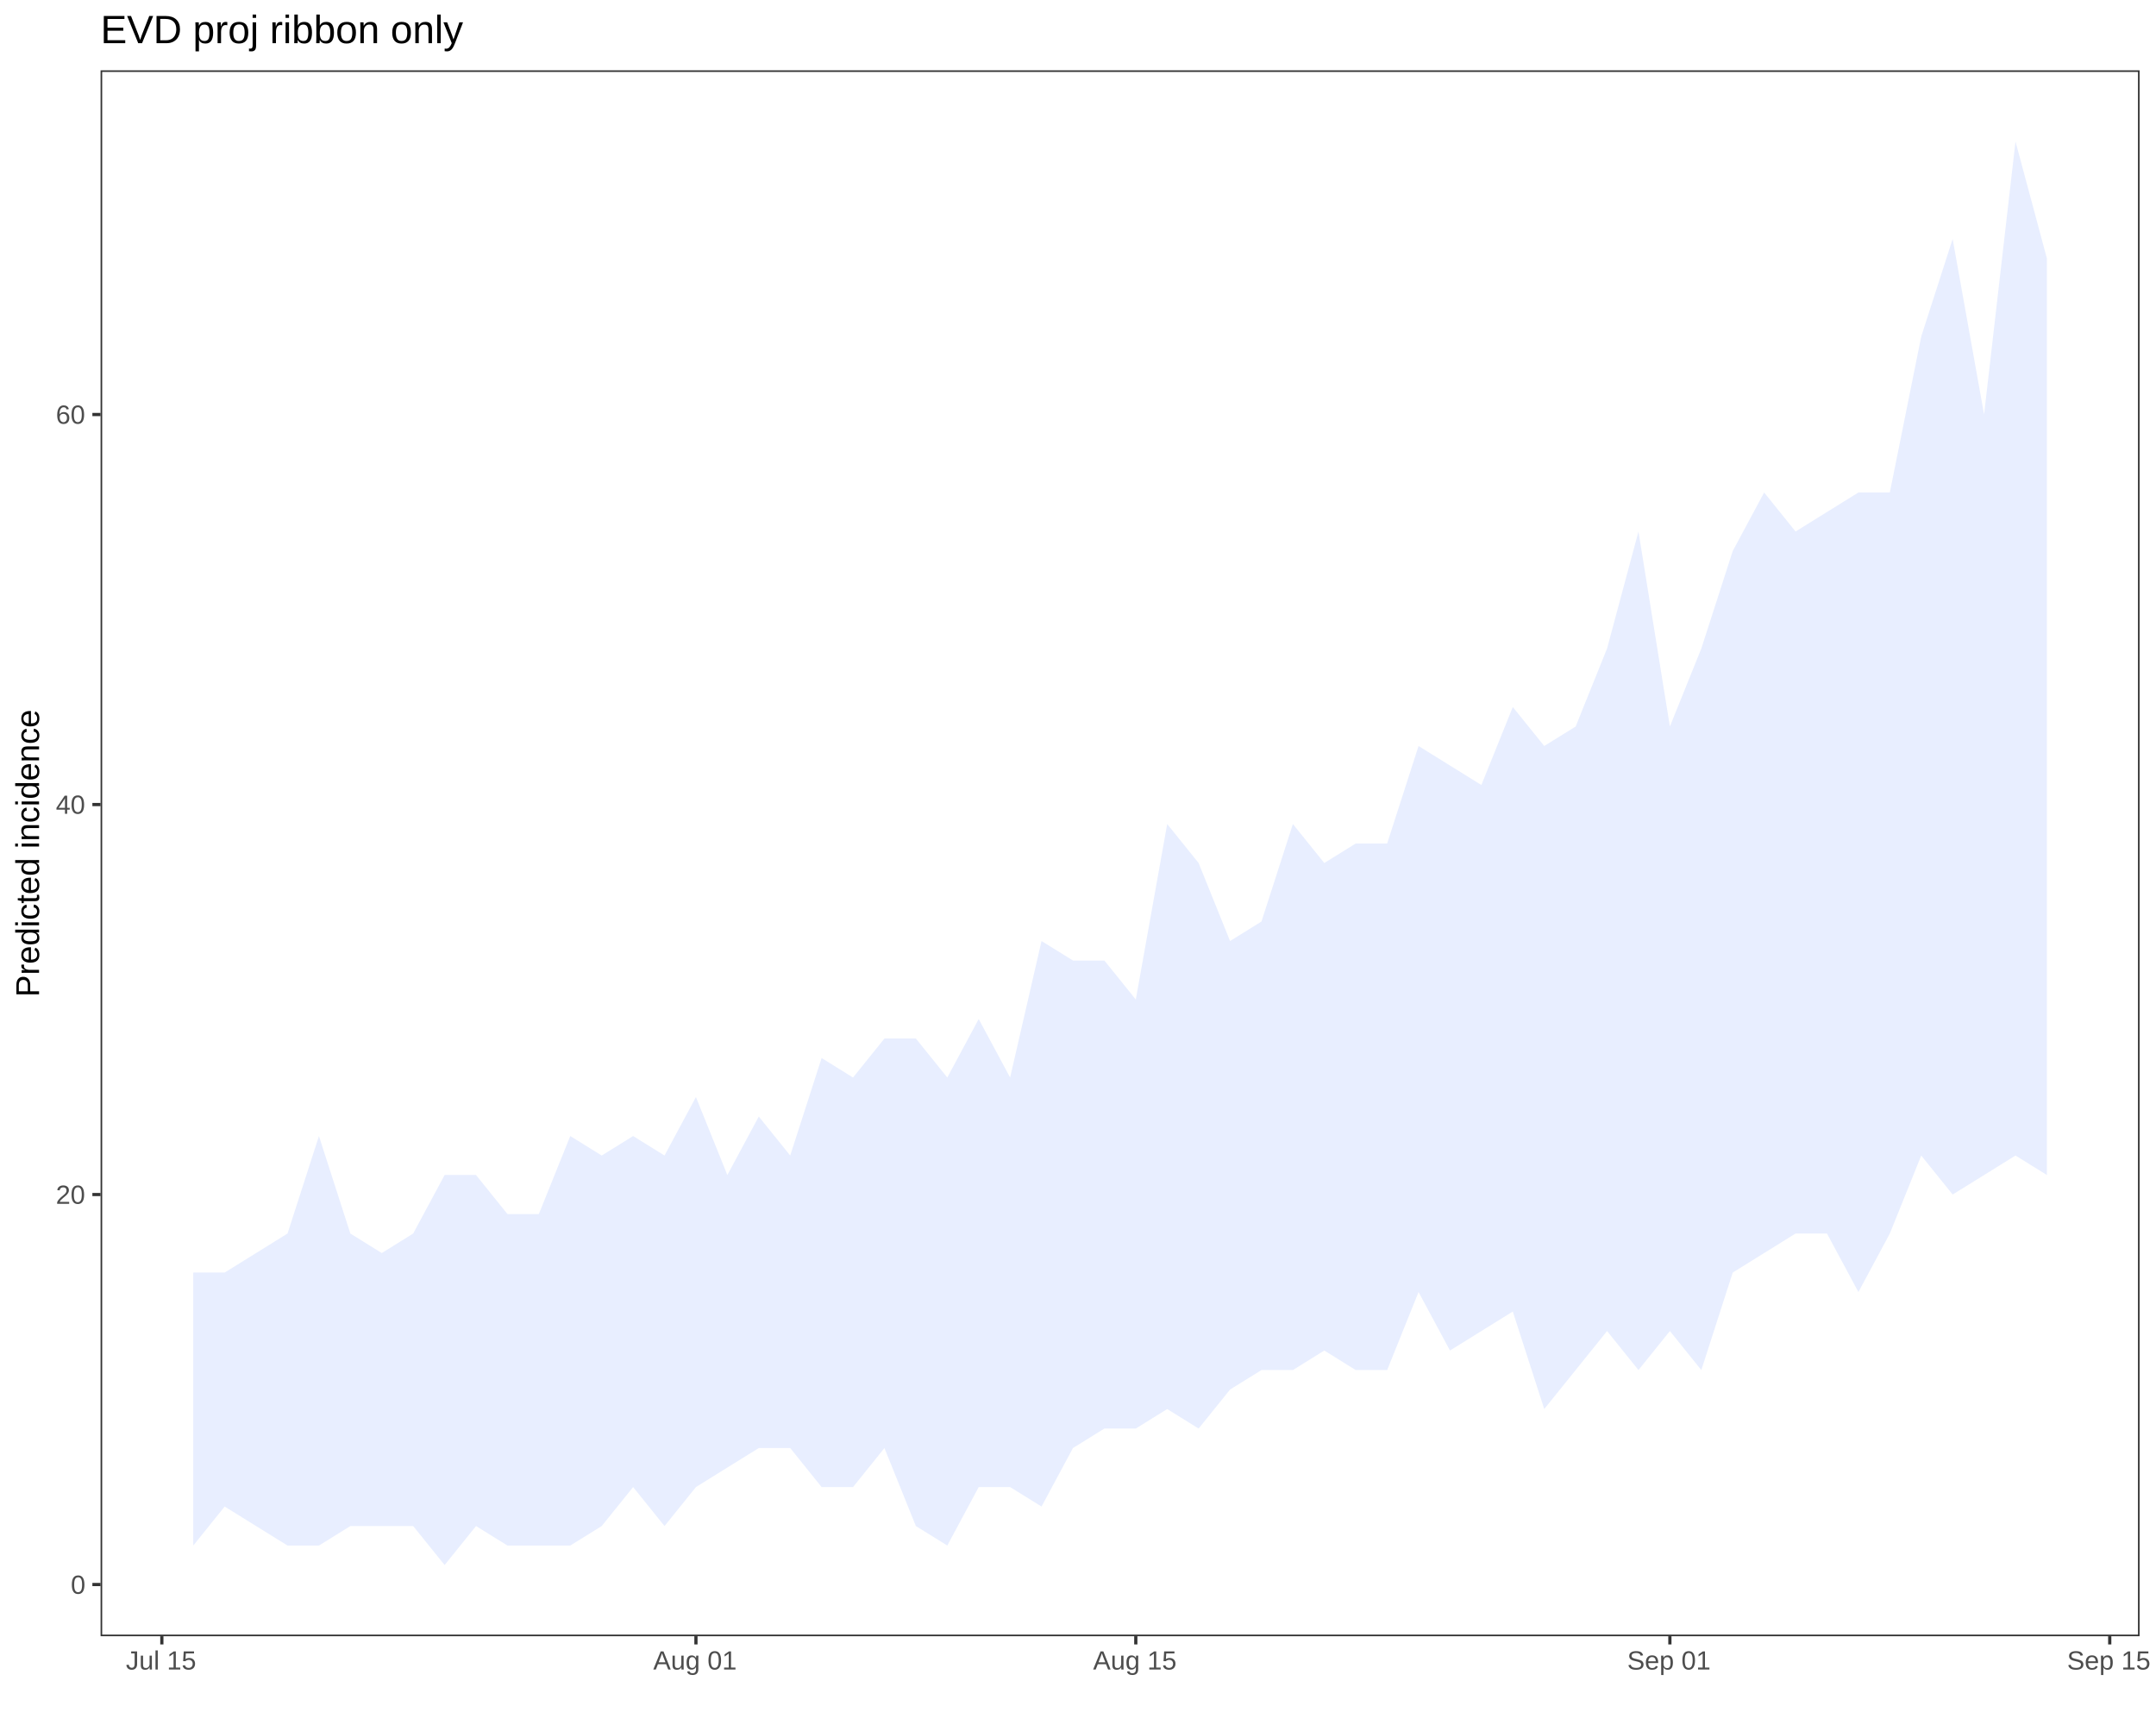
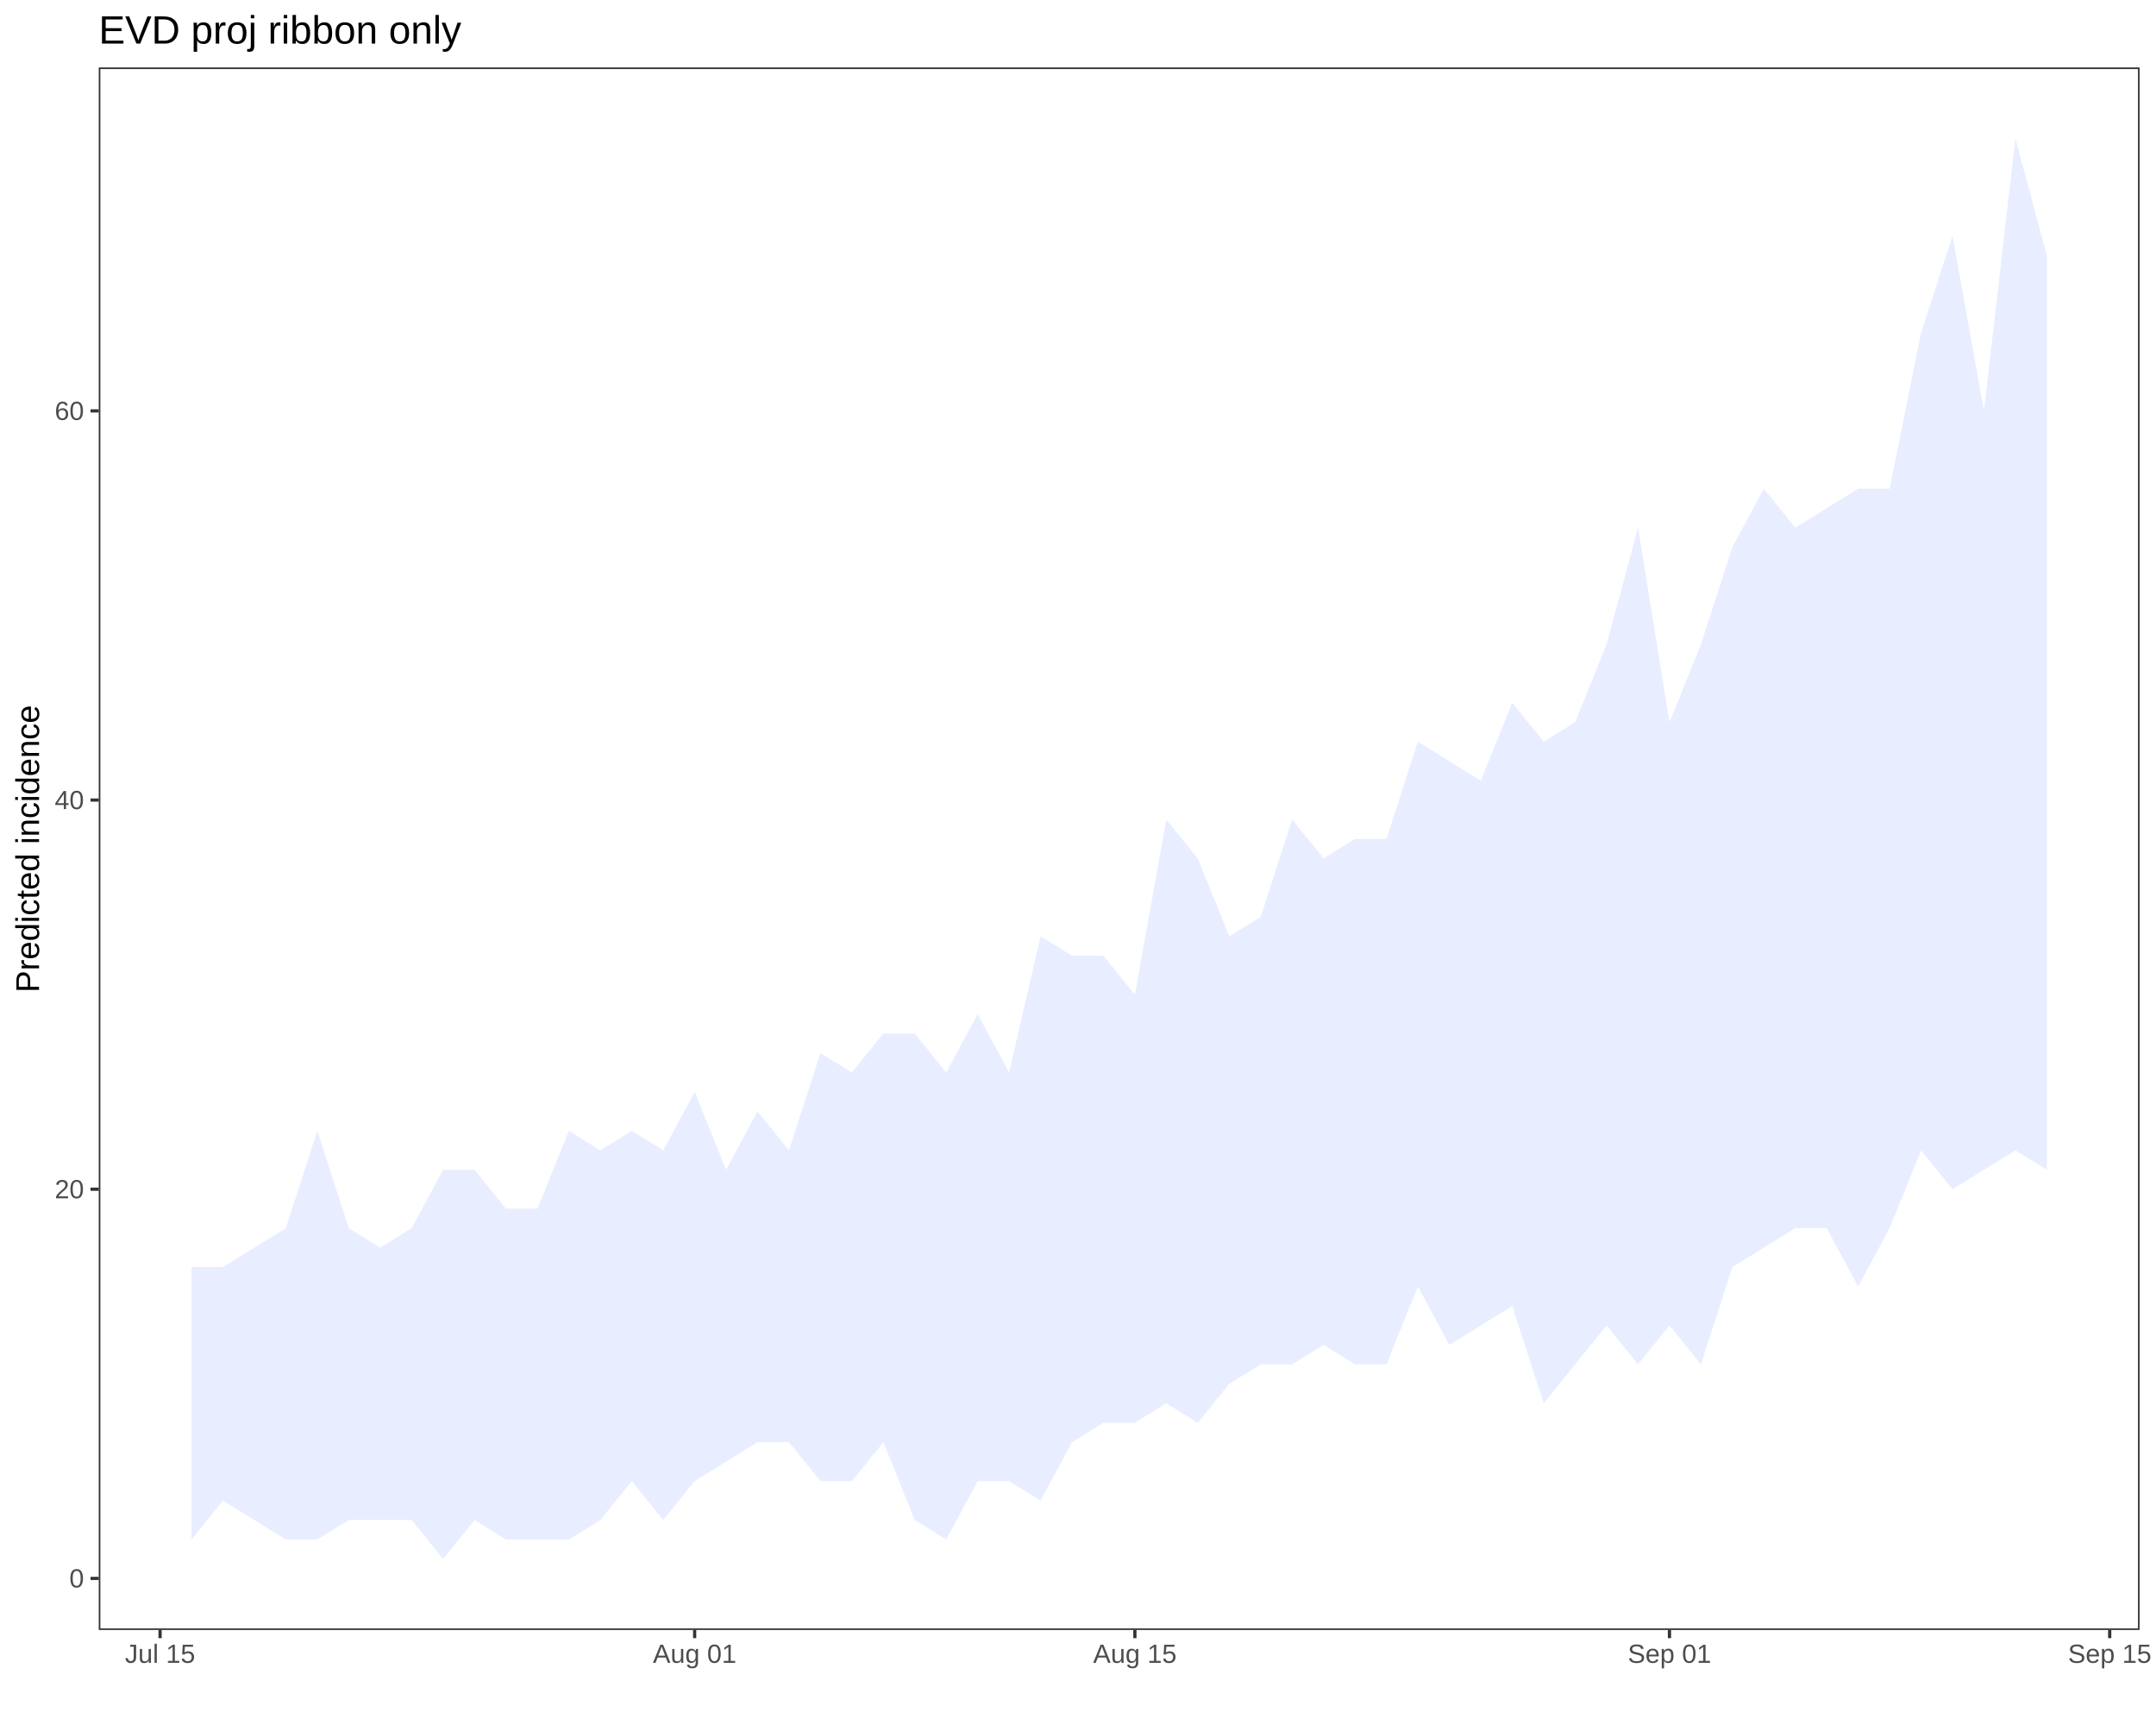
<svg xmlns="http://www.w3.org/2000/svg" viewBox="0 0 720.00 576.00">
  <defs>
    <style type="text/css">
-     line, polyline, path, rect, circle {
+     line, polyline, polygon, path, rect, circle {
      fill: none;
      stroke: #000000;
      stroke-linecap: round;
      stroke-linejoin: round;
      stroke-miterlimit: 10.00;
    }
  </style>
  </defs>
  <rect width="100%" height="100%" style="stroke: none; fill: #FFFFFF;" />
  <rect x="0.00" y="0.00" width="720.00" height="576.00" style="stroke-width: 1.07; stroke: #FFFFFF; fill: #FFFFFF;" />
  <defs>
-     <clipPath id="cpMzMuNTg4N3w3MTQuNTIxfDU0Ni4zNnwyMy40NzY3">
-       <rect x="33.59" y="23.48" width="680.93" height="522.88" />
+     <clipPath id="cpMzIuOTh8NzE0LjUyfDU0NC4yN3wyMi41Mg==">
+       <rect x="32.98" y="22.52" width="681.54" height="521.75" />
    </clipPath>
  </defs>
-   <rect x="33.59" y="23.48" width="680.93" height="522.88" style="stroke-width: 1.07; stroke: none; fill: #FFFFFF;" clip-path="url(#cpMzMuNTg4N3w3MTQuNTIxfDU0Ni4zNnwyMy40NzY3)" />
-   <polyline points="64.54,424.92 75.03,424.92 85.52,418.41 96.02,411.89 106.51,379.34 117.00,411.89 127.49,418.41 137.98,411.89 148.48,392.36 158.97,392.36 169.46,405.38 179.95,405.38 190.44,379.34 200.94,385.85 211.43,379.34 221.92,385.85 232.41,366.31 242.90,392.36 253.40,372.82 263.89,385.85 274.38,353.29 284.87,359.80 295.36,346.78 305.86,346.78 316.35,359.80 326.84,340.27 337.33,359.80 347.82,314.22 358.32,320.73 368.81,320.73 379.30,333.76 389.79,275.15 400.28,288.17 410.78,314.22 421.27,307.71 431.76,275.15 442.25,288.17 452.74,281.66 463.24,281.66 473.73,249.10 484.22,255.62 494.71,262.13 505.20,236.08 515.70,249.10 526.19,242.59 536.68,216.55 547.17,177.48 557.66,242.59 568.16,216.55 578.65,183.99 589.14,164.45 599.63,177.48 610.12,170.96 620.62,164.45 631.11,164.45 641.60,112.36 652.09,79.80 662.59,138.41 673.08,47.24 683.57,86.31 683.57,392.36 673.08,385.85 662.59,392.36 652.09,398.87 641.60,385.85 631.11,411.89 620.62,431.43 610.12,411.89 599.63,411.89 589.14,418.41 578.65,424.92 568.16,457.48 557.66,444.45 547.17,457.48 536.68,444.45 526.19,457.48 515.70,470.50 505.20,437.94 494.71,444.45 484.22,450.96 473.73,431.43 463.24,457.48 452.74,457.48 442.25,450.96 431.76,457.48 421.27,457.48 410.78,463.99 400.28,477.01 389.79,470.50 379.30,477.01 368.81,477.01 358.32,483.52 347.82,503.06 337.33,496.55 326.84,496.55 316.35,516.08 305.86,509.57 295.36,483.52 284.87,496.55 274.38,496.55 263.89,483.52 253.40,483.52 242.90,490.03 232.41,496.55 221.92,509.57 211.43,496.55 200.94,509.57 190.44,516.08 179.95,516.08 169.46,516.08 158.97,509.57 148.48,522.59 137.98,509.57 127.49,509.57 117.00,509.57 106.51,516.08 96.02,516.08 85.52,509.57 75.03,503.06 64.54,516.08 " style="stroke-width: 1.07; stroke: none; fill: #B3C6FF; fill-opacity: 0.30;" clip-path="url(#cpMzMuNTg4N3w3MTQuNTIxfDU0Ni4zNnwyMy40NzY3)" />
-   <rect x="33.59" y="23.48" width="680.93" height="522.88" style="stroke-width: 1.07; stroke: #333333;" clip-path="url(#cpMzMuNTg4N3w3MTQuNTIxfDU0Ni4zNnwyMy40NzY3)" />
+   <rect x="32.98" y="22.52" width="681.54" height="521.75" style="stroke-width: 1.07; stroke: none; fill: #FFFFFF;" clip-path="url(#cpMzIuOTh8NzE0LjUyfDU0NC4yN3wyMi41Mg==)" />
+   <polygon points="63.96,423.09 74.46,423.09 84.96,416.60 95.46,410.10 105.96,377.61 116.47,410.10 126.97,416.60 137.47,410.10 147.97,390.61 158.47,390.61 168.97,403.60 179.47,403.60 189.97,377.61 200.48,384.11 210.98,377.61 221.48,384.11 231.98,364.62 242.48,390.61 252.98,371.11 263.48,384.11 273.99,351.62 284.49,358.12 294.99,345.12 305.49,345.12 315.99,358.12 326.49,338.63 336.99,358.12 347.50,312.64 358.00,319.13 368.50,319.13 379.00,332.13 389.50,273.65 400.00,286.65 410.50,312.64 421.01,306.14 431.51,273.65 442.01,286.65 452.51,280.15 463.01,280.15 473.51,247.66 484.01,254.16 494.52,260.66 505.02,234.66 515.52,247.66 526.02,241.16 536.52,215.17 547.02,176.19 557.52,241.16 568.03,215.17 578.53,182.68 589.03,163.19 599.53,176.19 610.03,169.69 620.53,163.19 631.03,163.19 641.54,111.21 652.04,78.72 662.54,137.20 673.04,46.24 683.54,85.22 683.54,390.61 673.04,384.11 662.54,390.61 652.04,397.10 641.54,384.11 631.03,410.10 620.53,429.59 610.03,410.10 599.53,410.10 589.03,416.60 578.53,423.09 568.03,455.58 557.52,442.59 547.02,455.58 536.52,442.59 526.02,455.58 515.52,468.58 505.02,436.09 494.52,442.59 484.01,449.08 473.51,429.59 463.01,455.58 452.51,455.58 442.01,449.08 431.51,455.58 421.01,455.58 410.50,462.08 400.00,475.07 389.50,468.58 379.00,475.07 368.50,475.07 358.00,481.57 347.50,501.06 336.99,494.57 326.49,494.57 315.99,514.06 305.49,507.56 294.99,481.57 284.49,494.57 273.99,494.57 263.48,481.57 252.98,481.57 242.48,488.07 231.98,494.57 221.48,507.56 210.98,494.57 200.48,507.56 189.97,514.06 179.47,514.06 168.97,514.06 158.47,507.56 147.97,520.56 137.47,507.56 126.97,507.56 116.47,507.56 105.96,514.06 95.46,514.06 84.96,507.56 74.46,501.06 63.96,514.06 " style="stroke-width: 1.07; stroke: none; fill: #B3C6FF; fill-opacity: 0.30;" clip-path="url(#cpMzIuOTh8NzE0LjUyfDU0NC4yN3wyMi41Mg==)" />
+   <rect x="32.98" y="22.52" width="681.54" height="521.75" style="stroke-width: 1.07; stroke: #333333;" clip-path="url(#cpMzIuOTh8NzE0LjUyfDU0NC4yN3wyMi41Mg==)" />
  <defs>
-     <clipPath id="cpMHw3MjB8NTc2fDA=">
+     <clipPath id="cpMC4wMHw3MjAuMDB8NTc2LjAwfDAuMDA=">
      <rect x="0.00" y="0.00" width="720.00" height="576.00" />
    </clipPath>
  </defs>
-   <g clip-path="url(#cpMHw3MjB8NTc2fDA=)">
-     <text x="23.65" y="532.20" style="font-size: 8.80px; fill: #4D4D4D; font-family: Liberation Sans;" textLength="5.01px" lengthAdjust="spacingAndGlyphs">0</text>
+   <g clip-path="url(#cpMC4wMHw3MjAuMDB8NTc2LjAwfDAuMDA=)">
+     <text x="23.16" y="530.08" style="font-size: 8.80px; fill: #4D4D4D; font-family: Liberation Sans;" textLength="4.89px" lengthAdjust="spacingAndGlyphs">0</text>
  </g>
-   <g clip-path="url(#cpMHw3MjB8NTc2fDA=)">
-     <text x="18.65" y="401.97" style="font-size: 8.80px; fill: #4D4D4D; font-family: Liberation Sans;" textLength="10.01px" lengthAdjust="spacingAndGlyphs">20</text>
+   <g clip-path="url(#cpMC4wMHw3MjAuMDB8NTc2LjAwfDAuMDA=)">
+     <text x="18.27" y="400.13" style="font-size: 8.80px; fill: #4D4D4D; font-family: Liberation Sans;" textLength="9.78px" lengthAdjust="spacingAndGlyphs">20</text>
  </g>
-   <g clip-path="url(#cpMHw3MjB8NTc2fDA=)">
-     <text x="18.65" y="271.73" style="font-size: 8.80px; fill: #4D4D4D; font-family: Liberation Sans;" textLength="10.01px" lengthAdjust="spacingAndGlyphs">40</text>
+   <g clip-path="url(#cpMC4wMHw3MjAuMDB8NTc2LjAwfDAuMDA=)">
+     <text x="18.27" y="270.18" style="font-size: 8.80px; fill: #4D4D4D; font-family: Liberation Sans;" textLength="9.78px" lengthAdjust="spacingAndGlyphs">40</text>
  </g>
-   <g clip-path="url(#cpMHw3MjB8NTc2fDA=)">
-     <text x="18.65" y="141.50" style="font-size: 8.80px; fill: #4D4D4D; font-family: Liberation Sans;" textLength="10.01px" lengthAdjust="spacingAndGlyphs">60</text>
+   <g clip-path="url(#cpMC4wMHw3MjAuMDB8NTc2LjAwfDAuMDA=)">
+     <text x="18.27" y="140.23" style="font-size: 8.80px; fill: #4D4D4D; font-family: Liberation Sans;" textLength="9.78px" lengthAdjust="spacingAndGlyphs">60</text>
  </g>
-   <polyline points="30.85,529.10 33.59,529.10 " style="stroke-width: 1.07; stroke: #333333; stroke-linecap: butt;" clip-path="url(#cpMHw3MjB8NTc2fDA=)" />
-   <polyline points="30.85,398.87 33.59,398.87 " style="stroke-width: 1.07; stroke: #333333; stroke-linecap: butt;" clip-path="url(#cpMHw3MjB8NTc2fDA=)" />
-   <polyline points="30.85,268.64 33.59,268.64 " style="stroke-width: 1.07; stroke: #333333; stroke-linecap: butt;" clip-path="url(#cpMHw3MjB8NTc2fDA=)" />
-   <polyline points="30.85,138.41 33.59,138.41 " style="stroke-width: 1.07; stroke: #333333; stroke-linecap: butt;" clip-path="url(#cpMHw3MjB8NTc2fDA=)" />
-   <polyline points="54.05,549.10 54.05,546.36 " style="stroke-width: 1.07; stroke: #333333; stroke-linecap: butt;" clip-path="url(#cpMHw3MjB8NTc2fDA=)" />
-   <polyline points="232.41,549.10 232.41,546.36 " style="stroke-width: 1.07; stroke: #333333; stroke-linecap: butt;" clip-path="url(#cpMHw3MjB8NTc2fDA=)" />
-   <polyline points="379.30,549.10 379.30,546.36 " style="stroke-width: 1.07; stroke: #333333; stroke-linecap: butt;" clip-path="url(#cpMHw3MjB8NTc2fDA=)" />
-   <polyline points="557.66,549.10 557.66,546.36 " style="stroke-width: 1.07; stroke: #333333; stroke-linecap: butt;" clip-path="url(#cpMHw3MjB8NTc2fDA=)" />
-   <polyline points="704.55,549.10 704.55,546.36 " style="stroke-width: 1.07; stroke: #333333; stroke-linecap: butt;" clip-path="url(#cpMHw3MjB8NTc2fDA=)" />
-   <g clip-path="url(#cpMHw3MjB8NTc2fDA=)">
-     <text x="42.04" y="557.48" style="font-size: 8.80px; fill: #4D4D4D; font-family: Liberation Sans;" textLength="24.02px" lengthAdjust="spacingAndGlyphs">Jul 15</text>
+   <polyline points="30.24,527.05 32.98,527.05 " style="stroke-width: 1.07; stroke: #333333; stroke-linecap: butt;" clip-path="url(#cpMC4wMHw3MjAuMDB8NTc2LjAwfDAuMDA=)" />
+   <polyline points="30.24,397.10 32.98,397.10 " style="stroke-width: 1.07; stroke: #333333; stroke-linecap: butt;" clip-path="url(#cpMC4wMHw3MjAuMDB8NTc2LjAwfDAuMDA=)" />
+   <polyline points="30.24,267.15 32.98,267.15 " style="stroke-width: 1.07; stroke: #333333; stroke-linecap: butt;" clip-path="url(#cpMC4wMHw3MjAuMDB8NTc2LjAwfDAuMDA=)" />
+   <polyline points="30.24,137.20 32.98,137.20 " style="stroke-width: 1.07; stroke: #333333; stroke-linecap: butt;" clip-path="url(#cpMC4wMHw3MjAuMDB8NTc2LjAwfDAuMDA=)" />
+   <polyline points="53.46,547.01 53.46,544.27 " style="stroke-width: 1.07; stroke: #333333; stroke-linecap: butt;" clip-path="url(#cpMC4wMHw3MjAuMDB8NTc2LjAwfDAuMDA=)" />
+   <polyline points="231.98,547.01 231.98,544.27 " style="stroke-width: 1.07; stroke: #333333; stroke-linecap: butt;" clip-path="url(#cpMC4wMHw3MjAuMDB8NTc2LjAwfDAuMDA=)" />
+   <polyline points="379.00,547.01 379.00,544.27 " style="stroke-width: 1.07; stroke: #333333; stroke-linecap: butt;" clip-path="url(#cpMC4wMHw3MjAuMDB8NTc2LjAwfDAuMDA=)" />
+   <polyline points="557.52,547.01 557.52,544.27 " style="stroke-width: 1.07; stroke: #333333; stroke-linecap: butt;" clip-path="url(#cpMC4wMHw3MjAuMDB8NTc2LjAwfDAuMDA=)" />
+   <polyline points="704.54,547.01 704.54,544.27 " style="stroke-width: 1.07; stroke: #333333; stroke-linecap: butt;" clip-path="url(#cpMC4wMHw3MjAuMDB8NTc2LjAwfDAuMDA=)" />
+   <g clip-path="url(#cpMC4wMHw3MjAuMDB8NTc2LjAwfDAuMDA=)">
+     <text x="41.72" y="555.25" style="font-size: 8.80px; fill: #4D4D4D; font-family: Liberation Sans;" textLength="23.47px" lengthAdjust="spacingAndGlyphs">Jul 15</text>
  </g>
-   <g clip-path="url(#cpMHw3MjB8NTc2fDA=)">
-     <text x="218.15" y="557.48" style="font-size: 8.80px; fill: #4D4D4D; font-family: Liberation Sans;" textLength="28.52px" lengthAdjust="spacingAndGlyphs">Aug 01</text>
+   <g clip-path="url(#cpMC4wMHw3MjAuMDB8NTc2LjAwfDAuMDA=)">
+     <text x="218.04" y="555.25" style="font-size: 8.80px; fill: #4D4D4D; font-family: Liberation Sans;" textLength="27.88px" lengthAdjust="spacingAndGlyphs">Aug 01</text>
  </g>
-   <g clip-path="url(#cpMHw3MjB8NTc2fDA=)">
-     <text x="365.04" y="557.48" style="font-size: 8.80px; fill: #4D4D4D; font-family: Liberation Sans;" textLength="28.52px" lengthAdjust="spacingAndGlyphs">Aug 15</text>
+   <g clip-path="url(#cpMC4wMHw3MjAuMDB8NTc2LjAwfDAuMDA=)">
+     <text x="365.06" y="555.25" style="font-size: 8.80px; fill: #4D4D4D; font-family: Liberation Sans;" textLength="27.88px" lengthAdjust="spacingAndGlyphs">Aug 15</text>
  </g>
-   <g clip-path="url(#cpMHw3MjB8NTc2fDA=)">
-     <text x="543.40" y="557.48" style="font-size: 8.80px; fill: #4D4D4D; font-family: Liberation Sans;" textLength="28.52px" lengthAdjust="spacingAndGlyphs">Sep 01</text>
+   <g clip-path="url(#cpMC4wMHw3MjAuMDB8NTc2LjAwfDAuMDA=)">
+     <text x="543.59" y="555.25" style="font-size: 8.80px; fill: #4D4D4D; font-family: Liberation Sans;" textLength="27.88px" lengthAdjust="spacingAndGlyphs">Sep 01</text>
  </g>
-   <g clip-path="url(#cpMHw3MjB8NTc2fDA=)">
-     <text x="690.29" y="557.48" style="font-size: 8.80px; fill: #4D4D4D; font-family: Liberation Sans;" textLength="28.52px" lengthAdjust="spacingAndGlyphs">Sep 15</text>
+   <g clip-path="url(#cpMC4wMHw3MjAuMDB8NTc2LjAwfDAuMDA=)">
+     <text x="690.61" y="555.25" style="font-size: 8.80px; fill: #4D4D4D; font-family: Liberation Sans;" textLength="27.88px" lengthAdjust="spacingAndGlyphs">Sep 15</text>
  </g>
-   <g clip-path="url(#cpMHw3MjB8NTc2fDA=)">
-     <text transform="translate(13.04,332.92) rotate(-90)" style="font-size: 11.00px; font-family: Liberation Sans;" textLength="96.00px" lengthAdjust="spacingAndGlyphs">Predicted incidence</text>
+   <g clip-path="url(#cpMC4wMHw3MjAuMDB8NTc2LjAwfDAuMDA=)">
+     <text transform="translate(13.04,331.43) rotate(-90)" style="font-size: 11.00px; font-family: Liberation Sans;" textLength="96.06px" lengthAdjust="spacingAndGlyphs">Predicted incidence</text>
  </g>
-   <g clip-path="url(#cpMHw3MjB8NTc2fDA=)">
-     <text x="33.59" y="14.42" style="font-size: 13.20px; font-family: Liberation Sans;" textLength="119.23px" lengthAdjust="spacingAndGlyphs">EVD proj ribbon only</text>
+   <g clip-path="url(#cpMC4wMHw3MjAuMDB8NTc2LjAwfDAuMDA=)">
+     <text x="32.98" y="14.56" style="font-size: 13.20px; font-family: Liberation Sans;" textLength="120.91px" lengthAdjust="spacingAndGlyphs">EVD proj ribbon only</text>
  </g>
</svg>
